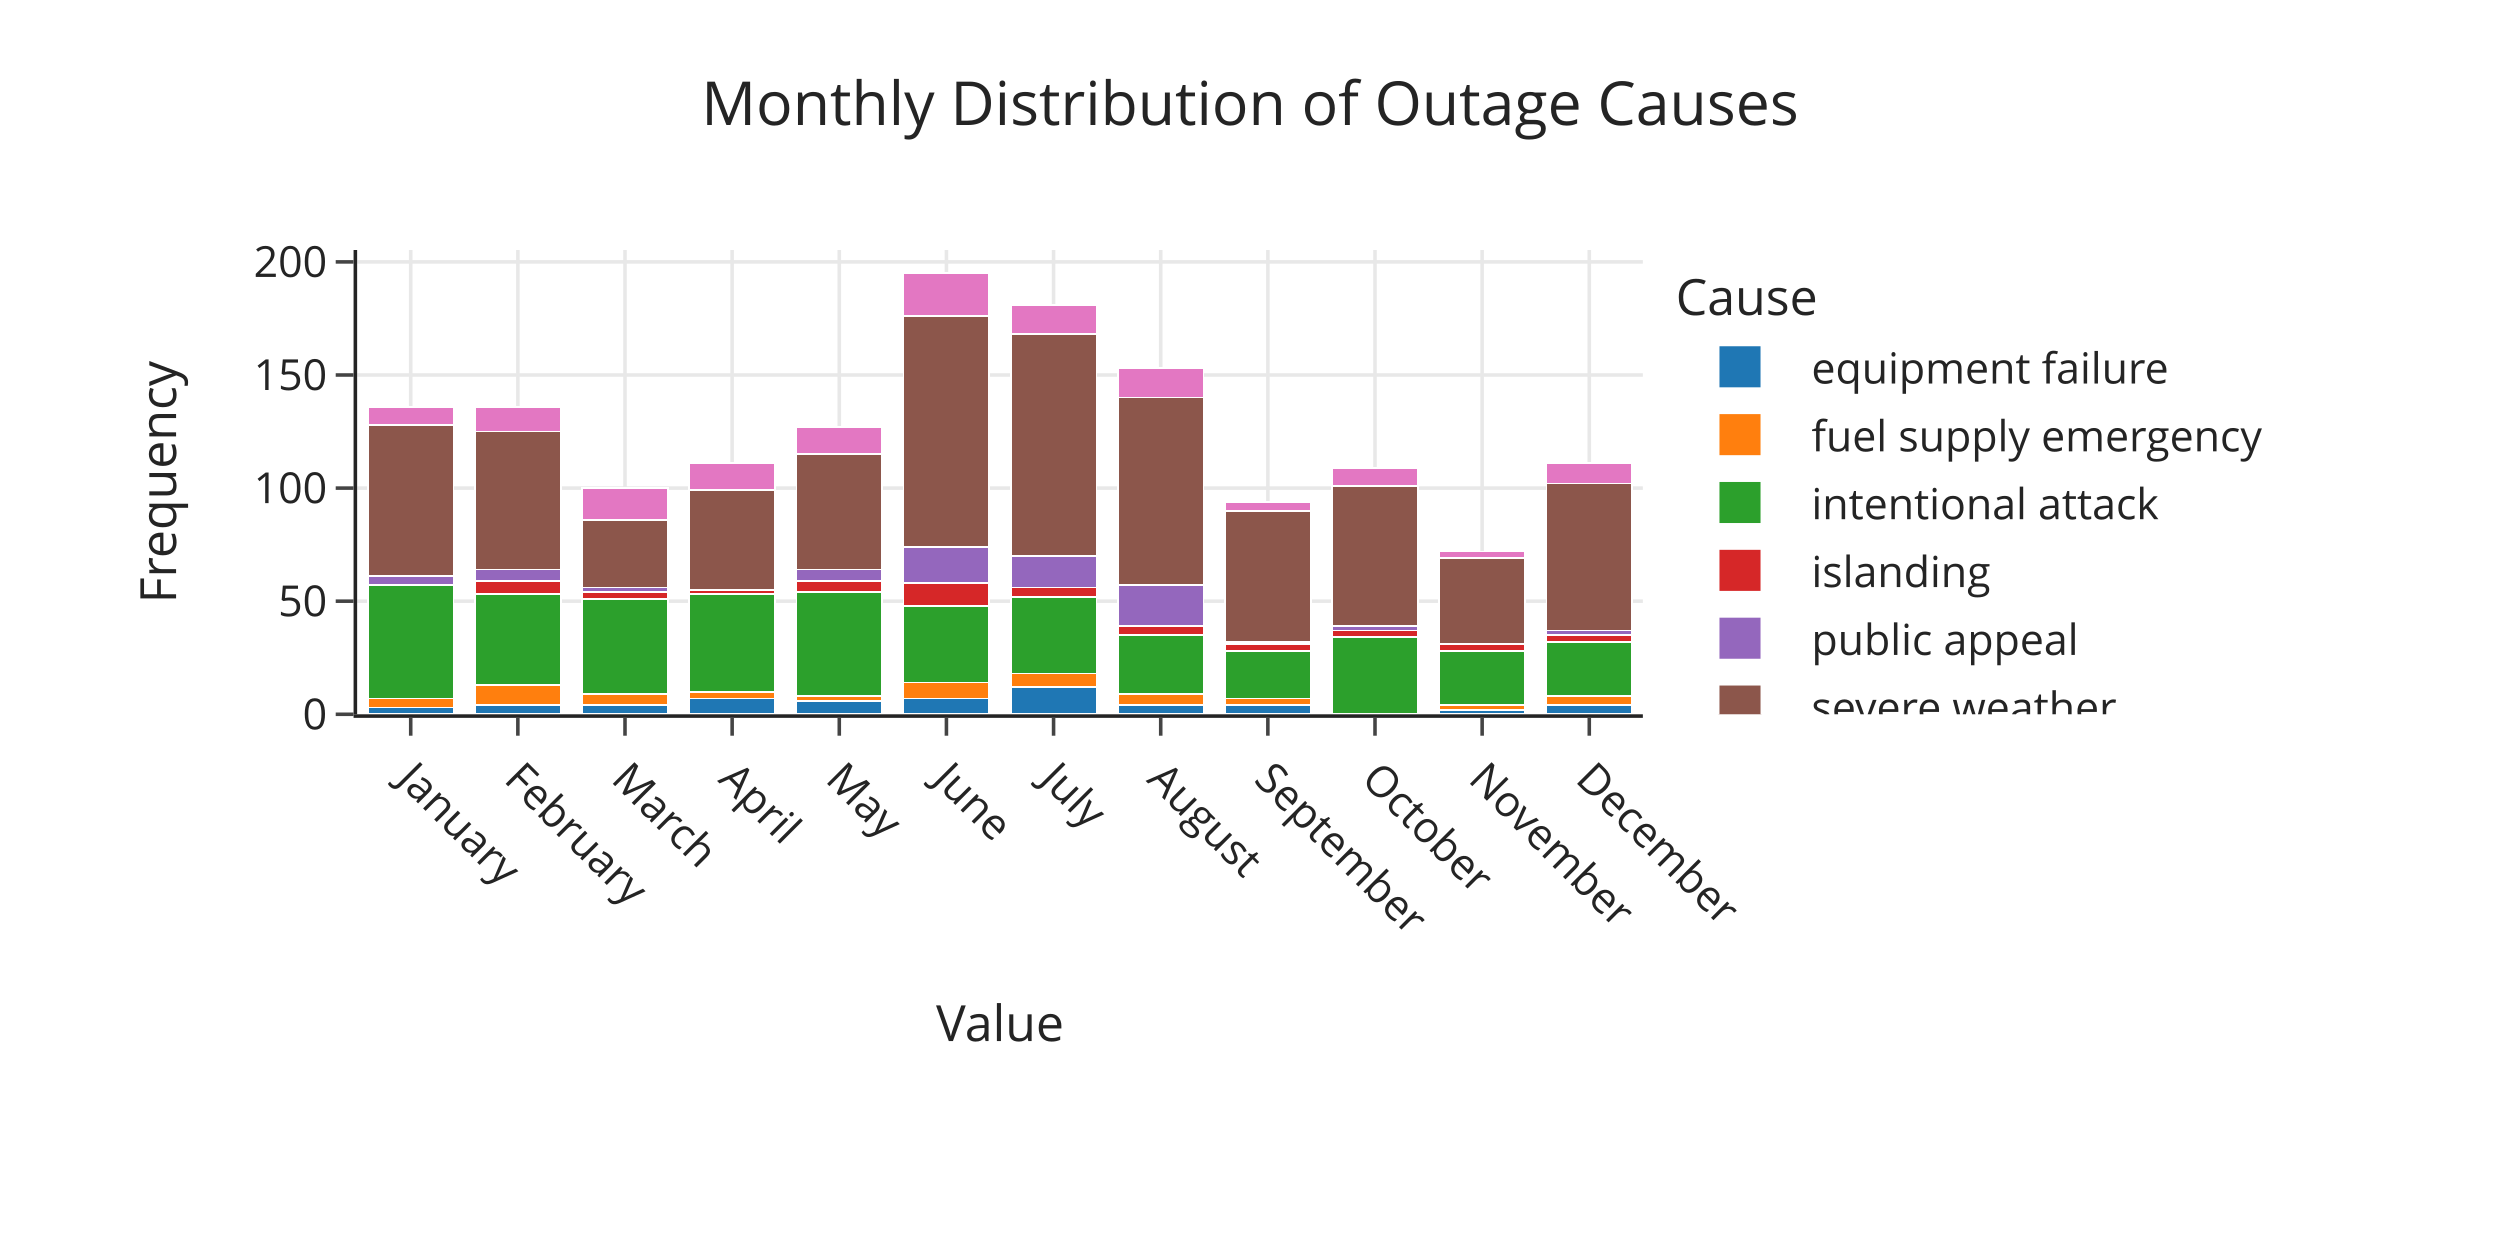
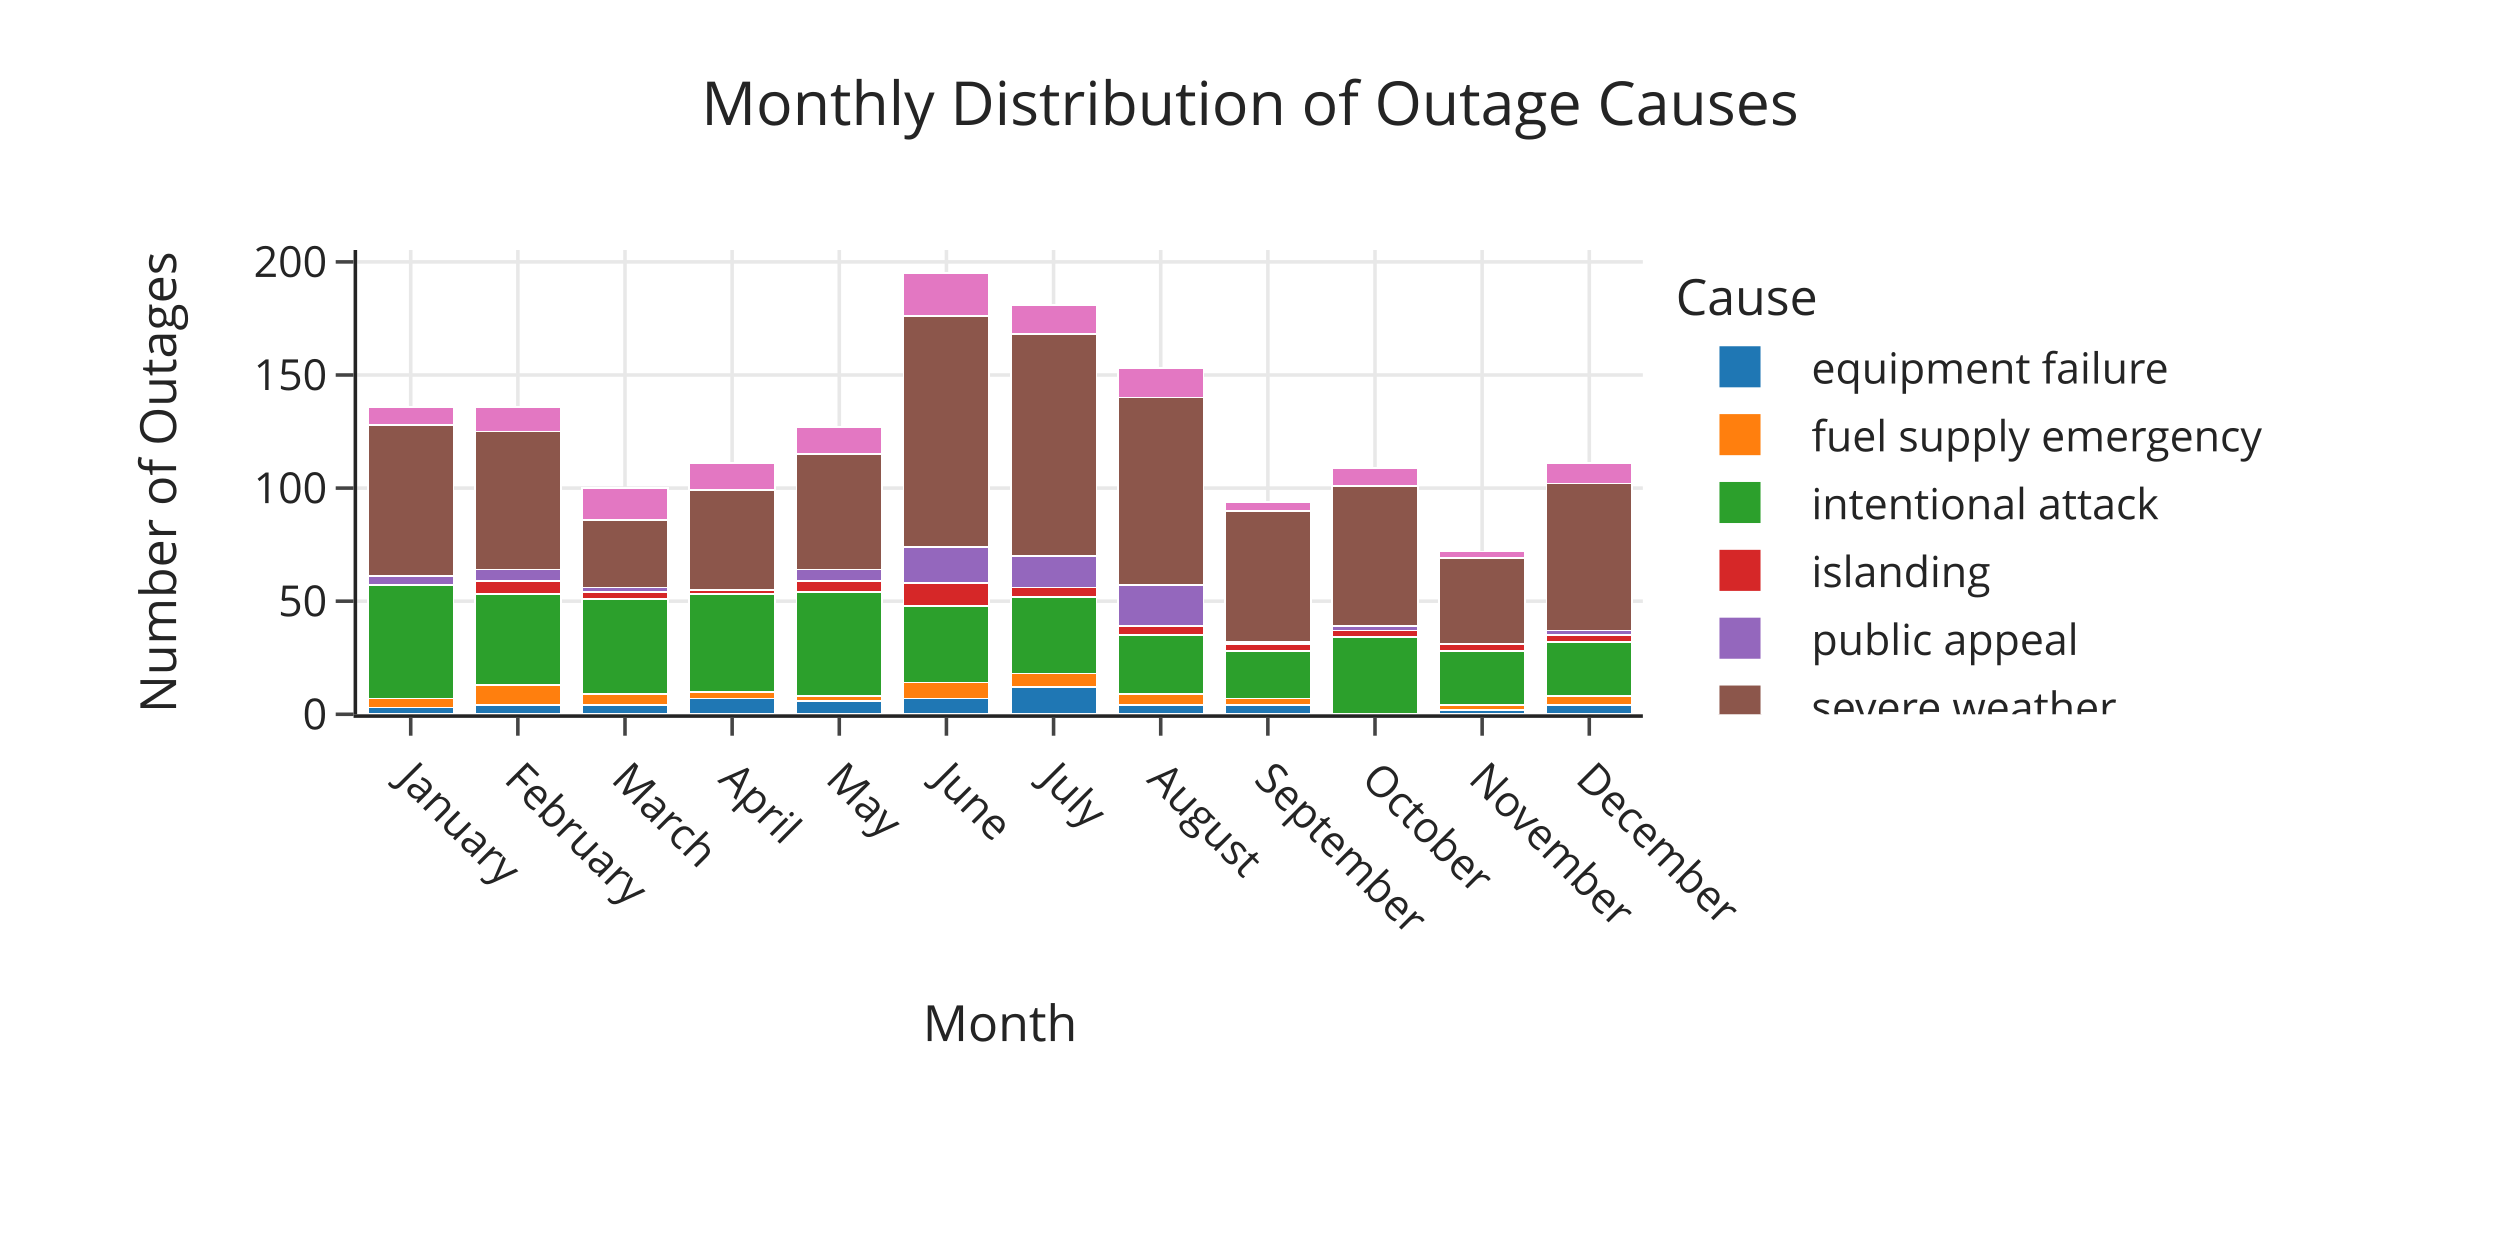
<svg xmlns="http://www.w3.org/2000/svg" class="main-svg" width="700" height="350" style="" viewBox="0 0 700 350">
  <rect x="0" y="0" width="700" height="350" style="fill: rgb(255, 255, 255); fill-opacity: 1;" />
-   <defs id="defs-cb6401">
+   <defs id="defs-f87e45">
    <g class="clips">
-       <clipPath id="clipcb6401xyplot" class="plotclip">
+       <clipPath id="clipf87e45xyplot" class="plotclip">
        <rect width="360" height="130" />
      </clipPath>
-       <clipPath class="axesclip" id="clipcb6401x">
+       <clipPath class="axesclip" id="clipf87e45x">
        <rect x="100" y="0" width="360" height="350" />
      </clipPath>
-       <clipPath class="axesclip" id="clipcb6401y">
+       <clipPath class="axesclip" id="clipf87e45y">
        <rect x="0" y="70" width="700" height="130" />
      </clipPath>
-       <clipPath class="axesclip" id="clipcb6401xy">
+       <clipPath class="axesclip" id="clipf87e45xy">
        <rect x="100" y="70" width="360" height="130" />
      </clipPath>
    </g>
    <g class="gradients" />
    <g class="patterns" />
  </defs>
  <g class="bglayer" />
  <g class="layer-below">
    <g class="imagelayer" />
    <g class="shapelayer" />
  </g>
  <g class="cartesianlayer">
    <g class="subplot xy">
      <g class="layer-subplot">
        <g class="shapelayer" />
        <g class="imagelayer" />
      </g>
      <g class="minor-gridlayer">
        <g class="x" />
        <g class="y" />
      </g>
      <g class="gridlayer">
        <g class="x">
          <path class="xgrid crisp" transform="translate(115,0)" d="M0,70v130" style="stroke: rgb(232, 232, 232); stroke-opacity: 1; stroke-width: 1px;" />
          <path class="xgrid crisp" transform="translate(145,0)" d="M0,70v130" style="stroke: rgb(232, 232, 232); stroke-opacity: 1; stroke-width: 1px;" />
          <path class="xgrid crisp" transform="translate(175,0)" d="M0,70v130" style="stroke: rgb(232, 232, 232); stroke-opacity: 1; stroke-width: 1px;" />
          <path class="xgrid crisp" transform="translate(205,0)" d="M0,70v130" style="stroke: rgb(232, 232, 232); stroke-opacity: 1; stroke-width: 1px;" />
          <path class="xgrid crisp" transform="translate(235,0)" d="M0,70v130" style="stroke: rgb(232, 232, 232); stroke-opacity: 1; stroke-width: 1px;" />
          <path class="xgrid crisp" transform="translate(265,0)" d="M0,70v130" style="stroke: rgb(232, 232, 232); stroke-opacity: 1; stroke-width: 1px;" />
          <path class="xgrid crisp" transform="translate(295,0)" d="M0,70v130" style="stroke: rgb(232, 232, 232); stroke-opacity: 1; stroke-width: 1px;" />
          <path class="xgrid crisp" transform="translate(325,0)" d="M0,70v130" style="stroke: rgb(232, 232, 232); stroke-opacity: 1; stroke-width: 1px;" />
          <path class="xgrid crisp" transform="translate(355,0)" d="M0,70v130" style="stroke: rgb(232, 232, 232); stroke-opacity: 1; stroke-width: 1px;" />
          <path class="xgrid crisp" transform="translate(385,0)" d="M0,70v130" style="stroke: rgb(232, 232, 232); stroke-opacity: 1; stroke-width: 1px;" />
          <path class="xgrid crisp" transform="translate(415,0)" d="M0,70v130" style="stroke: rgb(232, 232, 232); stroke-opacity: 1; stroke-width: 1px;" />
          <path class="xgrid crisp" transform="translate(445,0)" d="M0,70v130" style="stroke: rgb(232, 232, 232); stroke-opacity: 1; stroke-width: 1px;" />
        </g>
        <g class="y">
          <path class="ygrid crisp" transform="translate(0,168.33)" d="M100,0h360" style="stroke: rgb(232, 232, 232); stroke-opacity: 1; stroke-width: 1px;" />
          <path class="ygrid crisp" transform="translate(0,136.67)" d="M100,0h360" style="stroke: rgb(232, 232, 232); stroke-opacity: 1; stroke-width: 1px;" />
          <path class="ygrid crisp" transform="translate(0,105)" d="M100,0h360" style="stroke: rgb(232, 232, 232); stroke-opacity: 1; stroke-width: 1px;" />
          <path class="ygrid crisp" transform="translate(0,73.33)" d="M100,0h360" style="stroke: rgb(232, 232, 232); stroke-opacity: 1; stroke-width: 1px;" />
        </g>
      </g>
      <g class="zerolinelayer" />
      <g class="layer-between">
        <g class="shapelayer" />
        <g class="imagelayer" />
      </g>
      <path class="xlines-below" />
      <path class="ylines-below" />
      <g class="overlines-below" />
      <g class="xaxislayer-below" />
      <g class="yaxislayer-below" />
      <g class="overaxes-below" />
      <g class="overplot">
-         <g class="xy" transform="translate(100,70)" clip-path="url(#clipcb6401xyplot)">
+         <g class="xy" transform="translate(100,70)" clip-path="url(#clipf87e45xyplot)">
          <g class="barlayer mlayer">
            <g class="trace bars" shape-rendering="crispEdges" style="opacity: 1;">
              <g class="points">
                <g class="point">
                  <path d="M3,130V128.1H27V130Z" style="vector-effect: none; opacity: 1; stroke-width: 0.5px; fill: rgb(31, 119, 180); fill-opacity: 1; stroke: rgb(255, 255, 255); stroke-opacity: 1;" />
                </g>
                <g class="point">
                  <path d="M33,130V127.47H57V130Z" style="vector-effect: none; opacity: 1; stroke-width: 0.5px; fill: rgb(31, 119, 180); fill-opacity: 1; stroke: rgb(255, 255, 255); stroke-opacity: 1;" />
                </g>
                <g class="point">
                  <path d="M63,130V127.47H87V130Z" style="vector-effect: none; opacity: 1; stroke-width: 0.5px; fill: rgb(31, 119, 180); fill-opacity: 1; stroke: rgb(255, 255, 255); stroke-opacity: 1;" />
                </g>
                <g class="point">
                  <path d="M93,130V125.57H117V130Z" style="vector-effect: none; opacity: 1; stroke-width: 0.5px; fill: rgb(31, 119, 180); fill-opacity: 1; stroke: rgb(255, 255, 255); stroke-opacity: 1;" />
                </g>
                <g class="point">
                  <path d="M123,130V126.2H147V130Z" style="vector-effect: none; opacity: 1; stroke-width: 0.5px; fill: rgb(31, 119, 180); fill-opacity: 1; stroke: rgb(255, 255, 255); stroke-opacity: 1;" />
                </g>
                <g class="point">
                  <path d="M153,130V125.57H177V130Z" style="vector-effect: none; opacity: 1; stroke-width: 0.5px; fill: rgb(31, 119, 180); fill-opacity: 1; stroke: rgb(255, 255, 255); stroke-opacity: 1;" />
                </g>
                <g class="point">
                  <path d="M183,130V122.4H207V130Z" style="vector-effect: none; opacity: 1; stroke-width: 0.5px; fill: rgb(31, 119, 180); fill-opacity: 1; stroke: rgb(255, 255, 255); stroke-opacity: 1;" />
                </g>
                <g class="point">
                  <path d="M213,130V127.47H237V130Z" style="vector-effect: none; opacity: 1; stroke-width: 0.5px; fill: rgb(31, 119, 180); fill-opacity: 1; stroke: rgb(255, 255, 255); stroke-opacity: 1;" />
                </g>
                <g class="point">
                  <path d="M243,130V127.47H267V130Z" style="vector-effect: none; opacity: 1; stroke-width: 0.5px; fill: rgb(31, 119, 180); fill-opacity: 1; stroke: rgb(255, 255, 255); stroke-opacity: 1;" />
                </g>
                <g class="point">
                  <path d="M273,130V130H297V130Z" style="vector-effect: none; opacity: 1; stroke-width: 0.5px; fill: rgb(31, 119, 180); fill-opacity: 1; stroke: rgb(255, 255, 255); stroke-opacity: 1;" />
                </g>
                <g class="point">
                  <path d="M303,130V128.73H327V130Z" style="vector-effect: none; opacity: 1; stroke-width: 0.5px; fill: rgb(31, 119, 180); fill-opacity: 1; stroke: rgb(255, 255, 255); stroke-opacity: 1;" />
                </g>
                <g class="point">
                  <path d="M333,130V127.47H357V130Z" style="vector-effect: none; opacity: 1; stroke-width: 0.5px; fill: rgb(31, 119, 180); fill-opacity: 1; stroke: rgb(255, 255, 255); stroke-opacity: 1;" />
                </g>
              </g>
            </g>
            <g class="trace bars" shape-rendering="crispEdges" style="opacity: 1;">
              <g class="points">
                <g class="point">
                  <path d="M3,128.1V125.57H27V128.1Z" style="vector-effect: none; opacity: 1; stroke-width: 0.5px; fill: rgb(255, 127, 14); fill-opacity: 1; stroke: rgb(255, 255, 255); stroke-opacity: 1;" />
                </g>
                <g class="point">
                  <path d="M33,127.47V121.77H57V127.47Z" style="vector-effect: none; opacity: 1; stroke-width: 0.5px; fill: rgb(255, 127, 14); fill-opacity: 1; stroke: rgb(255, 255, 255); stroke-opacity: 1;" />
                </g>
                <g class="point">
                  <path d="M63,127.47V124.3H87V127.47Z" style="vector-effect: none; opacity: 1; stroke-width: 0.5px; fill: rgb(255, 127, 14); fill-opacity: 1; stroke: rgb(255, 255, 255); stroke-opacity: 1;" />
                </g>
                <g class="point">
                  <path d="M93,125.57V123.67H117V125.57Z" style="vector-effect: none; opacity: 1; stroke-width: 0.5px; fill: rgb(255, 127, 14); fill-opacity: 1; stroke: rgb(255, 255, 255); stroke-opacity: 1;" />
                </g>
                <g class="point">
                  <path d="M123,126.2V124.93H147V126.2Z" style="vector-effect: none; opacity: 1; stroke-width: 0.5px; fill: rgb(255, 127, 14); fill-opacity: 1; stroke: rgb(255, 255, 255); stroke-opacity: 1;" />
                </g>
                <g class="point">
                  <path d="M153,125.57V121.13H177V125.57Z" style="vector-effect: none; opacity: 1; stroke-width: 0.5px; fill: rgb(255, 127, 14); fill-opacity: 1; stroke: rgb(255, 255, 255); stroke-opacity: 1;" />
                </g>
                <g class="point">
                  <path d="M183,122.4V118.6H207V122.4Z" style="vector-effect: none; opacity: 1; stroke-width: 0.5px; fill: rgb(255, 127, 14); fill-opacity: 1; stroke: rgb(255, 255, 255); stroke-opacity: 1;" />
                </g>
                <g class="point">
                  <path d="M213,127.47V124.3H237V127.47Z" style="vector-effect: none; opacity: 1; stroke-width: 0.5px; fill: rgb(255, 127, 14); fill-opacity: 1; stroke: rgb(255, 255, 255); stroke-opacity: 1;" />
                </g>
                <g class="point">
                  <path d="M243,127.47V125.57H267V127.47Z" style="vector-effect: none; opacity: 1; stroke-width: 0.5px; fill: rgb(255, 127, 14); fill-opacity: 1; stroke: rgb(255, 255, 255); stroke-opacity: 1;" />
                </g>
                <g class="point">
                  <path d="M273,130V130H297V130Z" style="vector-effect: none; opacity: 1; stroke-width: 0.5px; fill: rgb(255, 127, 14); fill-opacity: 1; stroke: rgb(255, 255, 255); stroke-opacity: 1;" />
                </g>
                <g class="point">
                  <path d="M303,128.73V127.47H327V128.73Z" style="vector-effect: none; opacity: 1; stroke-width: 0.5px; fill: rgb(255, 127, 14); fill-opacity: 1; stroke: rgb(255, 255, 255); stroke-opacity: 1;" />
                </g>
                <g class="point">
                  <path d="M333,127.47V124.93H357V127.47Z" style="vector-effect: none; opacity: 1; stroke-width: 0.5px; fill: rgb(255, 127, 14); fill-opacity: 1; stroke: rgb(255, 255, 255); stroke-opacity: 1;" />
                </g>
              </g>
            </g>
            <g class="trace bars" shape-rendering="crispEdges" style="opacity: 1;">
              <g class="points">
                <g class="point">
                  <path d="M3,125.57V93.9H27V125.57Z" style="vector-effect: none; opacity: 1; stroke-width: 0.5px; fill: rgb(44, 160, 44); fill-opacity: 1; stroke: rgb(255, 255, 255); stroke-opacity: 1;" />
                </g>
                <g class="point">
                  <path d="M33,121.77V96.43H57V121.77Z" style="vector-effect: none; opacity: 1; stroke-width: 0.5px; fill: rgb(44, 160, 44); fill-opacity: 1; stroke: rgb(255, 255, 255); stroke-opacity: 1;" />
                </g>
                <g class="point">
                  <path d="M63,124.3V97.7H87V124.3Z" style="vector-effect: none; opacity: 1; stroke-width: 0.5px; fill: rgb(44, 160, 44); fill-opacity: 1; stroke: rgb(255, 255, 255); stroke-opacity: 1;" />
                </g>
                <g class="point">
                  <path d="M93,123.67V96.43H117V123.67Z" style="vector-effect: none; opacity: 1; stroke-width: 0.5px; fill: rgb(44, 160, 44); fill-opacity: 1; stroke: rgb(255, 255, 255); stroke-opacity: 1;" />
                </g>
                <g class="point">
                  <path d="M123,124.93V95.8H147V124.93Z" style="vector-effect: none; opacity: 1; stroke-width: 0.5px; fill: rgb(44, 160, 44); fill-opacity: 1; stroke: rgb(255, 255, 255); stroke-opacity: 1;" />
                </g>
                <g class="point">
                  <path d="M153,121.13V99.6H177V121.13Z" style="vector-effect: none; opacity: 1; stroke-width: 0.5px; fill: rgb(44, 160, 44); fill-opacity: 1; stroke: rgb(255, 255, 255); stroke-opacity: 1;" />
                </g>
                <g class="point">
                  <path d="M183,118.6V97.07H207V118.6Z" style="vector-effect: none; opacity: 1; stroke-width: 0.5px; fill: rgb(44, 160, 44); fill-opacity: 1; stroke: rgb(255, 255, 255); stroke-opacity: 1;" />
                </g>
                <g class="point">
                  <path d="M213,124.3V107.83H237V124.3Z" style="vector-effect: none; opacity: 1; stroke-width: 0.5px; fill: rgb(44, 160, 44); fill-opacity: 1; stroke: rgb(255, 255, 255); stroke-opacity: 1;" />
                </g>
                <g class="point">
                  <path d="M243,125.57V112.27H267V125.57Z" style="vector-effect: none; opacity: 1; stroke-width: 0.5px; fill: rgb(44, 160, 44); fill-opacity: 1; stroke: rgb(255, 255, 255); stroke-opacity: 1;" />
                </g>
                <g class="point">
                  <path d="M273,130V108.47H297V130Z" style="vector-effect: none; opacity: 1; stroke-width: 0.5px; fill: rgb(44, 160, 44); fill-opacity: 1; stroke: rgb(255, 255, 255); stroke-opacity: 1;" />
                </g>
                <g class="point">
                  <path d="M303,127.47V112.27H327V127.47Z" style="vector-effect: none; opacity: 1; stroke-width: 0.5px; fill: rgb(44, 160, 44); fill-opacity: 1; stroke: rgb(255, 255, 255); stroke-opacity: 1;" />
                </g>
                <g class="point">
                  <path d="M333,124.93V109.73H357V124.93Z" style="vector-effect: none; opacity: 1; stroke-width: 0.5px; fill: rgb(44, 160, 44); fill-opacity: 1; stroke: rgb(255, 255, 255); stroke-opacity: 1;" />
                </g>
              </g>
            </g>
            <g class="trace bars" shape-rendering="crispEdges" style="opacity: 1;">
              <g class="points">
                <g class="point">
                  <path d="M3,93.9V93.9H27V93.9Z" style="vector-effect: none; opacity: 1; stroke-width: 0.5px; fill: rgb(214, 39, 40); fill-opacity: 1; stroke: rgb(255, 255, 255); stroke-opacity: 1;" />
                </g>
                <g class="point">
                  <path d="M33,96.43V92.63H57V96.43Z" style="vector-effect: none; opacity: 1; stroke-width: 0.5px; fill: rgb(214, 39, 40); fill-opacity: 1; stroke: rgb(255, 255, 255); stroke-opacity: 1;" />
                </g>
                <g class="point">
                  <path d="M63,97.7V95.8H87V97.7Z" style="vector-effect: none; opacity: 1; stroke-width: 0.5px; fill: rgb(214, 39, 40); fill-opacity: 1; stroke: rgb(255, 255, 255); stroke-opacity: 1;" />
                </g>
                <g class="point">
                  <path d="M93,96.43V95.17H117V96.43Z" style="vector-effect: none; opacity: 1; stroke-width: 0.5px; fill: rgb(214, 39, 40); fill-opacity: 1; stroke: rgb(255, 255, 255); stroke-opacity: 1;" />
                </g>
                <g class="point">
                  <path d="M123,95.8V92.63H147V95.8Z" style="vector-effect: none; opacity: 1; stroke-width: 0.5px; fill: rgb(214, 39, 40); fill-opacity: 1; stroke: rgb(255, 255, 255); stroke-opacity: 1;" />
                </g>
                <g class="point">
                  <path d="M153,99.6V93.27H177V99.6Z" style="vector-effect: none; opacity: 1; stroke-width: 0.5px; fill: rgb(214, 39, 40); fill-opacity: 1; stroke: rgb(255, 255, 255); stroke-opacity: 1;" />
                </g>
                <g class="point">
                  <path d="M183,97.07V94.53H207V97.07Z" style="vector-effect: none; opacity: 1; stroke-width: 0.5px; fill: rgb(214, 39, 40); fill-opacity: 1; stroke: rgb(255, 255, 255); stroke-opacity: 1;" />
                </g>
                <g class="point">
                  <path d="M213,107.83V105.3H237V107.83Z" style="vector-effect: none; opacity: 1; stroke-width: 0.5px; fill: rgb(214, 39, 40); fill-opacity: 1; stroke: rgb(255, 255, 255); stroke-opacity: 1;" />
                </g>
                <g class="point">
                  <path d="M243,112.27V110.37H267V112.27Z" style="vector-effect: none; opacity: 1; stroke-width: 0.5px; fill: rgb(214, 39, 40); fill-opacity: 1; stroke: rgb(255, 255, 255); stroke-opacity: 1;" />
                </g>
                <g class="point">
                  <path d="M273,108.47V106.57H297V108.47Z" style="vector-effect: none; opacity: 1; stroke-width: 0.5px; fill: rgb(214, 39, 40); fill-opacity: 1; stroke: rgb(255, 255, 255); stroke-opacity: 1;" />
                </g>
                <g class="point">
                  <path d="M303,112.27V110.37H327V112.27Z" style="vector-effect: none; opacity: 1; stroke-width: 0.5px; fill: rgb(214, 39, 40); fill-opacity: 1; stroke: rgb(255, 255, 255); stroke-opacity: 1;" />
                </g>
                <g class="point">
                  <path d="M333,109.73V107.83H357V109.73Z" style="vector-effect: none; opacity: 1; stroke-width: 0.5px; fill: rgb(214, 39, 40); fill-opacity: 1; stroke: rgb(255, 255, 255); stroke-opacity: 1;" />
                </g>
              </g>
            </g>
            <g class="trace bars" shape-rendering="crispEdges" style="opacity: 1;">
              <g class="points">
                <g class="point">
                  <path d="M3,93.9V91.37H27V93.9Z" style="vector-effect: none; opacity: 1; stroke-width: 0.5px; fill: rgb(148, 103, 189); fill-opacity: 1; stroke: rgb(255, 255, 255); stroke-opacity: 1;" />
                </g>
                <g class="point">
                  <path d="M33,92.63V89.47H57V92.63Z" style="vector-effect: none; opacity: 1; stroke-width: 0.5px; fill: rgb(148, 103, 189); fill-opacity: 1; stroke: rgb(255, 255, 255); stroke-opacity: 1;" />
                </g>
                <g class="point">
                  <path d="M63,95.8V94.53H87V95.8Z" style="vector-effect: none; opacity: 1; stroke-width: 0.5px; fill: rgb(148, 103, 189); fill-opacity: 1; stroke: rgb(255, 255, 255); stroke-opacity: 1;" />
                </g>
                <g class="point">
                  <path d="M93,95.17V95.17H117V95.17Z" style="vector-effect: none; opacity: 1; stroke-width: 0.5px; fill: rgb(148, 103, 189); fill-opacity: 1; stroke: rgb(255, 255, 255); stroke-opacity: 1;" />
                </g>
                <g class="point">
                  <path d="M123,92.63V89.47H147V92.63Z" style="vector-effect: none; opacity: 1; stroke-width: 0.5px; fill: rgb(148, 103, 189); fill-opacity: 1; stroke: rgb(255, 255, 255); stroke-opacity: 1;" />
                </g>
                <g class="point">
                  <path d="M153,93.27V83.13H177V93.27Z" style="vector-effect: none; opacity: 1; stroke-width: 0.5px; fill: rgb(148, 103, 189); fill-opacity: 1; stroke: rgb(255, 255, 255); stroke-opacity: 1;" />
                </g>
                <g class="point">
                  <path d="M183,94.53V85.67H207V94.53Z" style="vector-effect: none; opacity: 1; stroke-width: 0.5px; fill: rgb(148, 103, 189); fill-opacity: 1; stroke: rgb(255, 255, 255); stroke-opacity: 1;" />
                </g>
                <g class="point">
                  <path d="M213,105.3V93.9H237V105.3Z" style="vector-effect: none; opacity: 1; stroke-width: 0.5px; fill: rgb(148, 103, 189); fill-opacity: 1; stroke: rgb(255, 255, 255); stroke-opacity: 1;" />
                </g>
                <g class="point">
                  <path d="M243,110.37V109.73H267V110.37Z" style="vector-effect: none; opacity: 1; stroke-width: 0.5px; fill: rgb(148, 103, 189); fill-opacity: 1; stroke: rgb(255, 255, 255); stroke-opacity: 1;" />
                </g>
                <g class="point">
                  <path d="M273,106.57V105.3H297V106.57Z" style="vector-effect: none; opacity: 1; stroke-width: 0.5px; fill: rgb(148, 103, 189); fill-opacity: 1; stroke: rgb(255, 255, 255); stroke-opacity: 1;" />
                </g>
                <g class="point">
                  <path d="M303,110.37V110.37H327V110.37Z" style="vector-effect: none; opacity: 1; stroke-width: 0.5px; fill: rgb(148, 103, 189); fill-opacity: 1; stroke: rgb(255, 255, 255); stroke-opacity: 1;" />
                </g>
                <g class="point">
                  <path d="M333,107.83V106.57H357V107.83Z" style="vector-effect: none; opacity: 1; stroke-width: 0.5px; fill: rgb(148, 103, 189); fill-opacity: 1; stroke: rgb(255, 255, 255); stroke-opacity: 1;" />
                </g>
              </g>
            </g>
            <g class="trace bars" shape-rendering="crispEdges" style="opacity: 1;">
              <g class="points">
                <g class="point">
                  <path d="M3,91.37V48.93H27V91.37Z" style="vector-effect: none; opacity: 1; stroke-width: 0.5px; fill: rgb(140, 86, 75); fill-opacity: 1; stroke: rgb(255, 255, 255); stroke-opacity: 1;" />
                </g>
                <g class="point">
                  <path d="M33,89.47V50.83H57V89.47Z" style="vector-effect: none; opacity: 1; stroke-width: 0.5px; fill: rgb(140, 86, 75); fill-opacity: 1; stroke: rgb(255, 255, 255); stroke-opacity: 1;" />
                </g>
                <g class="point">
                  <path d="M63,94.53V75.53H87V94.53Z" style="vector-effect: none; opacity: 1; stroke-width: 0.5px; fill: rgb(140, 86, 75); fill-opacity: 1; stroke: rgb(255, 255, 255); stroke-opacity: 1;" />
                </g>
                <g class="point">
                  <path d="M93,95.17V67.3H117V95.17Z" style="vector-effect: none; opacity: 1; stroke-width: 0.5px; fill: rgb(140, 86, 75); fill-opacity: 1; stroke: rgb(255, 255, 255); stroke-opacity: 1;" />
                </g>
                <g class="point">
                  <path d="M123,89.47V57.17H147V89.47Z" style="vector-effect: none; opacity: 1; stroke-width: 0.5px; fill: rgb(140, 86, 75); fill-opacity: 1; stroke: rgb(255, 255, 255); stroke-opacity: 1;" />
                </g>
                <g class="point">
                  <path d="M153,83.13V18.53H177V83.13Z" style="vector-effect: none; opacity: 1; stroke-width: 0.5px; fill: rgb(140, 86, 75); fill-opacity: 1; stroke: rgb(255, 255, 255); stroke-opacity: 1;" />
                </g>
                <g class="point">
                  <path d="M183,85.67V23.6H207V85.67Z" style="vector-effect: none; opacity: 1; stroke-width: 0.5px; fill: rgb(140, 86, 75); fill-opacity: 1; stroke: rgb(255, 255, 255); stroke-opacity: 1;" />
                </g>
                <g class="point">
                  <path d="M213,93.9V41.33H237V93.9Z" style="vector-effect: none; opacity: 1; stroke-width: 0.5px; fill: rgb(140, 86, 75); fill-opacity: 1; stroke: rgb(255, 255, 255); stroke-opacity: 1;" />
                </g>
                <g class="point">
                  <path d="M243,109.73V73H267V109.73Z" style="vector-effect: none; opacity: 1; stroke-width: 0.5px; fill: rgb(140, 86, 75); fill-opacity: 1; stroke: rgb(255, 255, 255); stroke-opacity: 1;" />
                </g>
                <g class="point">
                  <path d="M273,105.3V66.03H297V105.3Z" style="vector-effect: none; opacity: 1; stroke-width: 0.5px; fill: rgb(140, 86, 75); fill-opacity: 1; stroke: rgb(255, 255, 255); stroke-opacity: 1;" />
                </g>
                <g class="point">
                  <path d="M303,110.37V86.3H327V110.37Z" style="vector-effect: none; opacity: 1; stroke-width: 0.5px; fill: rgb(140, 86, 75); fill-opacity: 1; stroke: rgb(255, 255, 255); stroke-opacity: 1;" />
                </g>
                <g class="point">
                  <path d="M333,106.57V65.4H357V106.57Z" style="vector-effect: none; opacity: 1; stroke-width: 0.5px; fill: rgb(140, 86, 75); fill-opacity: 1; stroke: rgb(255, 255, 255); stroke-opacity: 1;" />
                </g>
              </g>
            </g>
            <g class="trace bars" shape-rendering="crispEdges" style="opacity: 1;">
              <g class="points">
                <g class="point">
                  <path d="M3,48.93V43.87H27V48.93Z" style="vector-effect: none; opacity: 1; stroke-width: 0.5px; fill: rgb(227, 119, 194); fill-opacity: 1; stroke: rgb(255, 255, 255); stroke-opacity: 1;" />
                </g>
                <g class="point">
                  <path d="M33,50.83V43.87H57V50.83Z" style="vector-effect: none; opacity: 1; stroke-width: 0.5px; fill: rgb(227, 119, 194); fill-opacity: 1; stroke: rgb(255, 255, 255); stroke-opacity: 1;" />
                </g>
                <g class="point">
                  <path d="M63,75.53V66.67H87V75.53Z" style="vector-effect: none; opacity: 1; stroke-width: 0.5px; fill: rgb(227, 119, 194); fill-opacity: 1; stroke: rgb(255, 255, 255); stroke-opacity: 1;" />
                </g>
                <g class="point">
                  <path d="M93,67.3V59.7H117V67.3Z" style="vector-effect: none; opacity: 1; stroke-width: 0.5px; fill: rgb(227, 119, 194); fill-opacity: 1; stroke: rgb(255, 255, 255); stroke-opacity: 1;" />
                </g>
                <g class="point">
                  <path d="M123,57.17V49.57H147V57.17Z" style="vector-effect: none; opacity: 1; stroke-width: 0.5px; fill: rgb(227, 119, 194); fill-opacity: 1; stroke: rgb(255, 255, 255); stroke-opacity: 1;" />
                </g>
                <g class="point">
                  <path d="M153,18.53V6.5H177V18.53Z" style="vector-effect: none; opacity: 1; stroke-width: 0.5px; fill: rgb(227, 119, 194); fill-opacity: 1; stroke: rgb(255, 255, 255); stroke-opacity: 1;" />
                </g>
                <g class="point">
                  <path d="M183,23.6V15.37H207V23.6Z" style="vector-effect: none; opacity: 1; stroke-width: 0.5px; fill: rgb(227, 119, 194); fill-opacity: 1; stroke: rgb(255, 255, 255); stroke-opacity: 1;" />
                </g>
                <g class="point">
                  <path d="M213,41.33V33.1H237V41.33Z" style="vector-effect: none; opacity: 1; stroke-width: 0.5px; fill: rgb(227, 119, 194); fill-opacity: 1; stroke: rgb(255, 255, 255); stroke-opacity: 1;" />
                </g>
                <g class="point">
                  <path d="M243,73V70.47H267V73Z" style="vector-effect: none; opacity: 1; stroke-width: 0.5px; fill: rgb(227, 119, 194); fill-opacity: 1; stroke: rgb(255, 255, 255); stroke-opacity: 1;" />
                </g>
                <g class="point">
                  <path d="M273,66.03V60.97H297V66.03Z" style="vector-effect: none; opacity: 1; stroke-width: 0.5px; fill: rgb(227, 119, 194); fill-opacity: 1; stroke: rgb(255, 255, 255); stroke-opacity: 1;" />
                </g>
                <g class="point">
                  <path d="M303,86.3V84.4H327V86.3Z" style="vector-effect: none; opacity: 1; stroke-width: 0.5px; fill: rgb(227, 119, 194); fill-opacity: 1; stroke: rgb(255, 255, 255); stroke-opacity: 1;" />
                </g>
                <g class="point">
                  <path d="M333,65.4V59.7H357V65.4Z" style="vector-effect: none; opacity: 1; stroke-width: 0.5px; fill: rgb(227, 119, 194); fill-opacity: 1; stroke: rgb(255, 255, 255); stroke-opacity: 1;" />
                </g>
              </g>
            </g>
          </g>
        </g>
      </g>
      <path class="xlines-above crisp" d="M99,200.5H460" style="fill: none; stroke-width: 1px; stroke: rgb(36, 36, 36); stroke-opacity: 1;" />
      <path class="ylines-above crisp" d="M99.5,70V200" style="fill: none; stroke-width: 1px; stroke: rgb(36, 36, 36); stroke-opacity: 1;" />
      <g class="overlines-above" />
      <g class="xaxislayer-above">
        <path class="xtick ticks crisp" d="M0,201v5" transform="translate(115,0)" style="stroke: rgb(68, 68, 68); stroke-opacity: 1; stroke-width: 1px;" />
        <path class="xtick ticks crisp" d="M0,201v5" transform="translate(145,0)" style="stroke: rgb(68, 68, 68); stroke-opacity: 1; stroke-width: 1px;" />
        <path class="xtick ticks crisp" d="M0,201v5" transform="translate(175,0)" style="stroke: rgb(68, 68, 68); stroke-opacity: 1; stroke-width: 1px;" />
        <path class="xtick ticks crisp" d="M0,201v5" transform="translate(205,0)" style="stroke: rgb(68, 68, 68); stroke-opacity: 1; stroke-width: 1px;" />
        <path class="xtick ticks crisp" d="M0,201v5" transform="translate(235,0)" style="stroke: rgb(68, 68, 68); stroke-opacity: 1; stroke-width: 1px;" />
        <path class="xtick ticks crisp" d="M0,201v5" transform="translate(265,0)" style="stroke: rgb(68, 68, 68); stroke-opacity: 1; stroke-width: 1px;" />
        <path class="xtick ticks crisp" d="M0,201v5" transform="translate(295,0)" style="stroke: rgb(68, 68, 68); stroke-opacity: 1; stroke-width: 1px;" />
        <path class="xtick ticks crisp" d="M0,201v5" transform="translate(325,0)" style="stroke: rgb(68, 68, 68); stroke-opacity: 1; stroke-width: 1px;" />
        <path class="xtick ticks crisp" d="M0,201v5" transform="translate(355,0)" style="stroke: rgb(68, 68, 68); stroke-opacity: 1; stroke-width: 1px;" />
        <path class="xtick ticks crisp" d="M0,201v5" transform="translate(385,0)" style="stroke: rgb(68, 68, 68); stroke-opacity: 1; stroke-width: 1px;" />
        <path class="xtick ticks crisp" d="M0,201v5" transform="translate(415,0)" style="stroke: rgb(68, 68, 68); stroke-opacity: 1; stroke-width: 1px;" />
        <path class="xtick ticks crisp" d="M0,201v5" transform="translate(445,0)" style="stroke: rgb(68, 68, 68); stroke-opacity: 1; stroke-width: 1px;" />
        <g class="xtick">
          <text text-anchor="start" x="0" y="220.4" transform="translate(115,0) rotate(45,0,214.4)" style="font-family: 'Open Sans', verdana, arial, sans-serif; font-size: 12px; fill: rgb(36, 36, 36); fill-opacity: 1; white-space: pre; opacity: 1;">January</text>
        </g>
        <g class="xtick">
          <text text-anchor="start" x="0" y="220.4" transform="translate(145,0) rotate(45,0,214.4)" style="font-family: 'Open Sans', verdana, arial, sans-serif; font-size: 12px; fill: rgb(36, 36, 36); fill-opacity: 1; white-space: pre; opacity: 1;">February</text>
        </g>
        <g class="xtick">
          <text text-anchor="start" x="0" y="220.4" transform="translate(175,0) rotate(45,0,214.4)" style="font-family: 'Open Sans', verdana, arial, sans-serif; font-size: 12px; fill: rgb(36, 36, 36); fill-opacity: 1; white-space: pre; opacity: 1;">March</text>
        </g>
        <g class="xtick">
          <text text-anchor="start" x="0" y="220.4" transform="translate(205,0) rotate(45,0,214.4)" style="font-family: 'Open Sans', verdana, arial, sans-serif; font-size: 12px; fill: rgb(36, 36, 36); fill-opacity: 1; white-space: pre; opacity: 1;">April</text>
        </g>
        <g class="xtick">
          <text text-anchor="start" x="0" y="220.4" transform="translate(235,0) rotate(45,0,214.4)" style="font-family: 'Open Sans', verdana, arial, sans-serif; font-size: 12px; fill: rgb(36, 36, 36); fill-opacity: 1; white-space: pre; opacity: 1;">May</text>
        </g>
        <g class="xtick">
          <text text-anchor="start" x="0" y="220.4" transform="translate(265,0) rotate(45,0,214.4)" style="font-family: 'Open Sans', verdana, arial, sans-serif; font-size: 12px; fill: rgb(36, 36, 36); fill-opacity: 1; white-space: pre; opacity: 1;">June</text>
        </g>
        <g class="xtick">
          <text text-anchor="start" x="0" y="220.4" transform="translate(295,0) rotate(45,0,214.4)" style="font-family: 'Open Sans', verdana, arial, sans-serif; font-size: 12px; fill: rgb(36, 36, 36); fill-opacity: 1; white-space: pre; opacity: 1;">July</text>
        </g>
        <g class="xtick">
          <text text-anchor="start" x="0" y="220.4" transform="translate(325,0) rotate(45,0,214.4)" style="font-family: 'Open Sans', verdana, arial, sans-serif; font-size: 12px; fill: rgb(36, 36, 36); fill-opacity: 1; white-space: pre; opacity: 1;">August</text>
        </g>
        <g class="xtick">
          <text text-anchor="start" x="0" y="220.4" transform="translate(355,0) rotate(45,0,214.4)" style="font-family: 'Open Sans', verdana, arial, sans-serif; font-size: 12px; fill: rgb(36, 36, 36); fill-opacity: 1; white-space: pre; opacity: 1;">September</text>
        </g>
        <g class="xtick">
          <text text-anchor="start" x="0" y="220.4" transform="translate(385,0) rotate(45,0,214.4)" style="font-family: 'Open Sans', verdana, arial, sans-serif; font-size: 12px; fill: rgb(36, 36, 36); fill-opacity: 1; white-space: pre; opacity: 1;">October</text>
        </g>
        <g class="xtick">
          <text text-anchor="start" x="0" y="220.4" transform="translate(415,0) rotate(45,0,214.4)" style="font-family: 'Open Sans', verdana, arial, sans-serif; font-size: 12px; fill: rgb(36, 36, 36); fill-opacity: 1; white-space: pre; opacity: 1;">November</text>
        </g>
        <g class="xtick">
          <text text-anchor="start" x="0" y="220.4" transform="translate(445,0) rotate(45,0,214.4)" style="font-family: 'Open Sans', verdana, arial, sans-serif; font-size: 12px; fill: rgb(36, 36, 36); fill-opacity: 1; white-space: pre; opacity: 1;">December</text>
        </g>
      </g>
      <g class="yaxislayer-above">
        <path class="ytick ticks crisp" d="M99,0h-5" transform="translate(0,200)" style="stroke: rgb(68, 68, 68); stroke-opacity: 1; stroke-width: 1px;" />
        <path class="ytick ticks crisp" d="M99,0h-5" transform="translate(0,168.33)" style="stroke: rgb(68, 68, 68); stroke-opacity: 1; stroke-width: 1px;" />
        <path class="ytick ticks crisp" d="M99,0h-5" transform="translate(0,136.67)" style="stroke: rgb(68, 68, 68); stroke-opacity: 1; stroke-width: 1px;" />
        <path class="ytick ticks crisp" d="M99,0h-5" transform="translate(0,105)" style="stroke: rgb(68, 68, 68); stroke-opacity: 1; stroke-width: 1px;" />
        <path class="ytick ticks crisp" d="M99,0h-5" transform="translate(0,73.33)" style="stroke: rgb(68, 68, 68); stroke-opacity: 1; stroke-width: 1px;" />
        <g class="ytick">
          <text text-anchor="end" x="91.6" y="4.2" transform="translate(0,200)" style="font-family: 'Open Sans', verdana, arial, sans-serif; font-size: 12px; fill: rgb(36, 36, 36); fill-opacity: 1; white-space: pre; opacity: 1;">0</text>
        </g>
        <g class="ytick">
          <text text-anchor="end" x="91.6" y="4.2" style="font-family: 'Open Sans', verdana, arial, sans-serif; font-size: 12px; fill: rgb(36, 36, 36); fill-opacity: 1; white-space: pre; opacity: 1;" transform="translate(0,168.33)">50</text>
        </g>
        <g class="ytick">
          <text text-anchor="end" x="91.6" y="4.2" style="font-family: 'Open Sans', verdana, arial, sans-serif; font-size: 12px; fill: rgb(36, 36, 36); fill-opacity: 1; white-space: pre; opacity: 1;" transform="translate(0,136.67)">100</text>
        </g>
        <g class="ytick">
          <text text-anchor="end" x="91.6" y="4.2" style="font-family: 'Open Sans', verdana, arial, sans-serif; font-size: 12px; fill: rgb(36, 36, 36); fill-opacity: 1; white-space: pre; opacity: 1;" transform="translate(0,105)">150</text>
        </g>
        <g class="ytick">
          <text text-anchor="end" x="91.6" y="4.2" style="font-family: 'Open Sans', verdana, arial, sans-serif; font-size: 12px; fill: rgb(36, 36, 36); fill-opacity: 1; white-space: pre; opacity: 1;" transform="translate(0,73.33)">200</text>
        </g>
      </g>
      <g class="overaxes-above" />
    </g>
  </g>
  <g class="polarlayer" />
  <g class="smithlayer" />
  <g class="ternarylayer" />
  <g class="geolayer" />
  <g class="funnelarealayer" />
  <g class="pielayer" />
  <g class="iciclelayer" />
  <g class="treemaplayer" />
  <g class="sunburstlayer" />
  <g class="glimages" />
-   <defs id="topdefs-cb6401">
+   <defs id="topdefs-f87e45">
    <g class="clips" />
-     <clipPath id="legendcb6401">
+     <clipPath id="legendf87e45">
      <rect width="221" height="130" x="0" y="0" />
    </clipPath>
  </defs>
  <g class="layer-above">
    <g class="imagelayer" />
    <g class="shapelayer" />
  </g>
  <g class="infolayer">
    <g class="legend" pointer-events="all" transform="translate(467.2,70)">
      <rect class="bg" shape-rendering="crispEdges" width="221" height="130" x="0" y="0" style="stroke: rgb(68, 68, 68); stroke-opacity: 1; fill: rgb(255, 255, 255); fill-opacity: 1; stroke-width: 0px;" />
-       <g class="scrollbox" transform="" clip-path="url(#legendcb6401)">
+       <g class="scrollbox" transform="" clip-path="url(#legendf87e45)">
        <text class="legendtitletext" text-anchor="start" x="2" y="18.2" style="font-family: 'Open Sans', verdana, arial, sans-serif; font-size: 14px; fill: rgb(36, 36, 36); fill-opacity: 1; white-space: pre;">Cause</text>
        <g class="groups" transform="">
          <g class="traces" transform="translate(0,32.7)" style="opacity: 1;">
            <text class="legendtext" text-anchor="start" x="40" y="4.68" style="font-family: 'Open Sans', verdana, arial, sans-serif; font-size: 12px; fill: rgb(36, 36, 36); fill-opacity: 1; white-space: pre;">equipment failure</text>
            <g class="layers" style="opacity: 1;">
              <g class="legendfill" />
              <g class="legendlines" />
              <g class="legendsymbols">
                <g class="legendpoints">
                  <path class="legendundefined" d="M6,6H-6V-6H6Z" transform="translate(20,0)" style="stroke-width: 0.5px; fill: rgb(31, 119, 180); fill-opacity: 1; stroke: rgb(255, 255, 255); stroke-opacity: 1;" />
                </g>
              </g>
            </g>
            <rect class="legendtoggle" x="0" y="-9.5" width="215.125" height="19" style="fill: rgb(0, 0, 0); fill-opacity: 0;" />
          </g>
        </g>
        <g class="groups" transform="">
          <g class="traces" transform="translate(0,51.7)" style="opacity: 1;">
            <text class="legendtext" text-anchor="start" x="40" y="4.68" style="font-family: 'Open Sans', verdana, arial, sans-serif; font-size: 12px; fill: rgb(36, 36, 36); fill-opacity: 1; white-space: pre;">fuel supply emergency</text>
            <g class="layers" style="opacity: 1;">
              <g class="legendfill" />
              <g class="legendlines" />
              <g class="legendsymbols">
                <g class="legendpoints">
                  <path class="legendundefined" d="M6,6H-6V-6H6Z" transform="translate(20,0)" style="stroke-width: 0.5px; fill: rgb(255, 127, 14); fill-opacity: 1; stroke: rgb(255, 255, 255); stroke-opacity: 1;" />
                </g>
              </g>
            </g>
            <rect class="legendtoggle" x="0" y="-9.5" width="215.125" height="19" style="fill: rgb(0, 0, 0); fill-opacity: 0;" />
          </g>
        </g>
        <g class="groups" transform="">
          <g class="traces" transform="translate(0,70.7)" style="opacity: 1;">
            <text class="legendtext" text-anchor="start" x="40" y="4.68" style="font-family: 'Open Sans', verdana, arial, sans-serif; font-size: 12px; fill: rgb(36, 36, 36); fill-opacity: 1; white-space: pre;">intentional attack</text>
            <g class="layers" style="opacity: 1;">
              <g class="legendfill" />
              <g class="legendlines" />
              <g class="legendsymbols">
                <g class="legendpoints">
                  <path class="legendundefined" d="M6,6H-6V-6H6Z" transform="translate(20,0)" style="stroke-width: 0.5px; fill: rgb(44, 160, 44); fill-opacity: 1; stroke: rgb(255, 255, 255); stroke-opacity: 1;" />
                </g>
              </g>
            </g>
            <rect class="legendtoggle" x="0" y="-9.5" width="215.125" height="19" style="fill: rgb(0, 0, 0); fill-opacity: 0;" />
          </g>
        </g>
        <g class="groups" transform="">
          <g class="traces" transform="translate(0,89.7)" style="opacity: 1;">
            <text class="legendtext" text-anchor="start" x="40" y="4.68" style="font-family: 'Open Sans', verdana, arial, sans-serif; font-size: 12px; fill: rgb(36, 36, 36); fill-opacity: 1; white-space: pre;">islanding</text>
            <g class="layers" style="opacity: 1;">
              <g class="legendfill" />
              <g class="legendlines" />
              <g class="legendsymbols">
                <g class="legendpoints">
                  <path class="legendundefined" d="M6,6H-6V-6H6Z" transform="translate(20,0)" style="stroke-width: 0.5px; fill: rgb(214, 39, 40); fill-opacity: 1; stroke: rgb(255, 255, 255); stroke-opacity: 1;" />
                </g>
              </g>
            </g>
            <rect class="legendtoggle" x="0" y="-9.5" width="215.125" height="19" style="fill: rgb(0, 0, 0); fill-opacity: 0;" />
          </g>
        </g>
        <g class="groups" transform="">
          <g class="traces" transform="translate(0,108.7)" style="opacity: 1;">
            <text class="legendtext" text-anchor="start" x="40" y="4.68" style="font-family: 'Open Sans', verdana, arial, sans-serif; font-size: 12px; fill: rgb(36, 36, 36); fill-opacity: 1; white-space: pre;">public appeal</text>
            <g class="layers" style="opacity: 1;">
              <g class="legendfill" />
              <g class="legendlines" />
              <g class="legendsymbols">
                <g class="legendpoints">
                  <path class="legendundefined" d="M6,6H-6V-6H6Z" transform="translate(20,0)" style="stroke-width: 0.5px; fill: rgb(148, 103, 189); fill-opacity: 1; stroke: rgb(255, 255, 255); stroke-opacity: 1;" />
                </g>
              </g>
            </g>
            <rect class="legendtoggle" x="0" y="-9.5" width="215.125" height="19" style="fill: rgb(0, 0, 0); fill-opacity: 0;" />
          </g>
        </g>
        <g class="groups" transform="">
          <g class="traces" transform="translate(0,127.7)" style="opacity: 1;">
            <text class="legendtext" text-anchor="start" x="40" y="4.68" style="font-family: 'Open Sans', verdana, arial, sans-serif; font-size: 12px; fill: rgb(36, 36, 36); fill-opacity: 1; white-space: pre;">severe weather</text>
            <g class="layers" style="opacity: 1;">
              <g class="legendfill" />
              <g class="legendlines" />
              <g class="legendsymbols">
                <g class="legendpoints">
                  <path class="legendundefined" d="M6,6H-6V-6H6Z" transform="translate(20,0)" style="stroke-width: 0.5px; fill: rgb(140, 86, 75); fill-opacity: 1; stroke: rgb(255, 255, 255); stroke-opacity: 1;" />
                </g>
              </g>
            </g>
            <rect class="legendtoggle" x="0" y="-9.5" width="215.125" height="19" style="fill: rgb(0, 0, 0); fill-opacity: 0;" />
          </g>
        </g>
        <g class="groups" transform="">
          <g class="traces" transform="translate(0,146.7)" style="opacity: 1;">
            <text class="legendtext" text-anchor="start" x="40" y="4.68" style="font-family: 'Open Sans', verdana, arial, sans-serif; font-size: 12px; fill: rgb(36, 36, 36); fill-opacity: 1; white-space: pre;">system operability disruption</text>
            <g class="layers" style="opacity: 1;">
              <g class="legendfill" />
              <g class="legendlines" />
              <g class="legendsymbols">
                <g class="legendpoints">
                  <path class="legendundefined" d="M6,6H-6V-6H6Z" transform="translate(20,0)" style="stroke-width: 0.5px; fill: rgb(227, 119, 194); fill-opacity: 1; stroke: rgb(255, 255, 255); stroke-opacity: 1;" />
                </g>
              </g>
            </g>
            <rect class="legendtoggle" x="0" y="-9.5" width="215.125" height="19" style="fill: rgb(0, 0, 0); fill-opacity: 0;" />
          </g>
        </g>
      </g>
      <rect class="scrollbar" rx="20" ry="3" width="0" height="0" x="0" y="0" style="fill: rgb(128, 139, 164); fill-opacity: 1;" />
    </g>
    <g class="g-gtitle">
      <text class="gtitle" x="350" y="35" text-anchor="middle" dy="0em" style="opacity: 1; font-family: 'Open Sans', verdana, arial, sans-serif; font-size: 17px; fill: rgb(36, 36, 36); fill-opacity: 1; white-space: pre;">Monthly Distribution of Outage Causes</text>
    </g>
    <g class="g-xtitle">
-       <text class="xtitle" x="280" y="291.505" text-anchor="middle" style="opacity: 1; font-family: 'Open Sans', verdana, arial, sans-serif; font-size: 14px; fill: rgb(36, 36, 36); fill-opacity: 1; white-space: pre;">Value</text>
+       <text class="xtitle" x="280" y="291.505" text-anchor="middle" style="opacity: 1; font-family: 'Open Sans', verdana, arial, sans-serif; font-size: 14px; fill: rgb(36, 36, 36); fill-opacity: 1; white-space: pre;">Month</text>
    </g>
    <g class="g-ytitle">
-       <text class="ytitle" transform="rotate(-90,49.30313,135)" x="49.303" y="135" text-anchor="middle" style="opacity: 1; font-family: 'Open Sans', verdana, arial, sans-serif; font-size: 14px; fill: rgb(36, 36, 36); fill-opacity: 1; white-space: pre;">Frequency</text>
+       <text class="ytitle" transform="rotate(-90,49.30313,135)" x="49.303" y="135" text-anchor="middle" style="opacity: 1; font-family: 'Open Sans', verdana, arial, sans-serif; font-size: 14px; fill: rgb(36, 36, 36); fill-opacity: 1; white-space: pre;">Number of Outages</text>
    </g>
  </g>
</svg>
